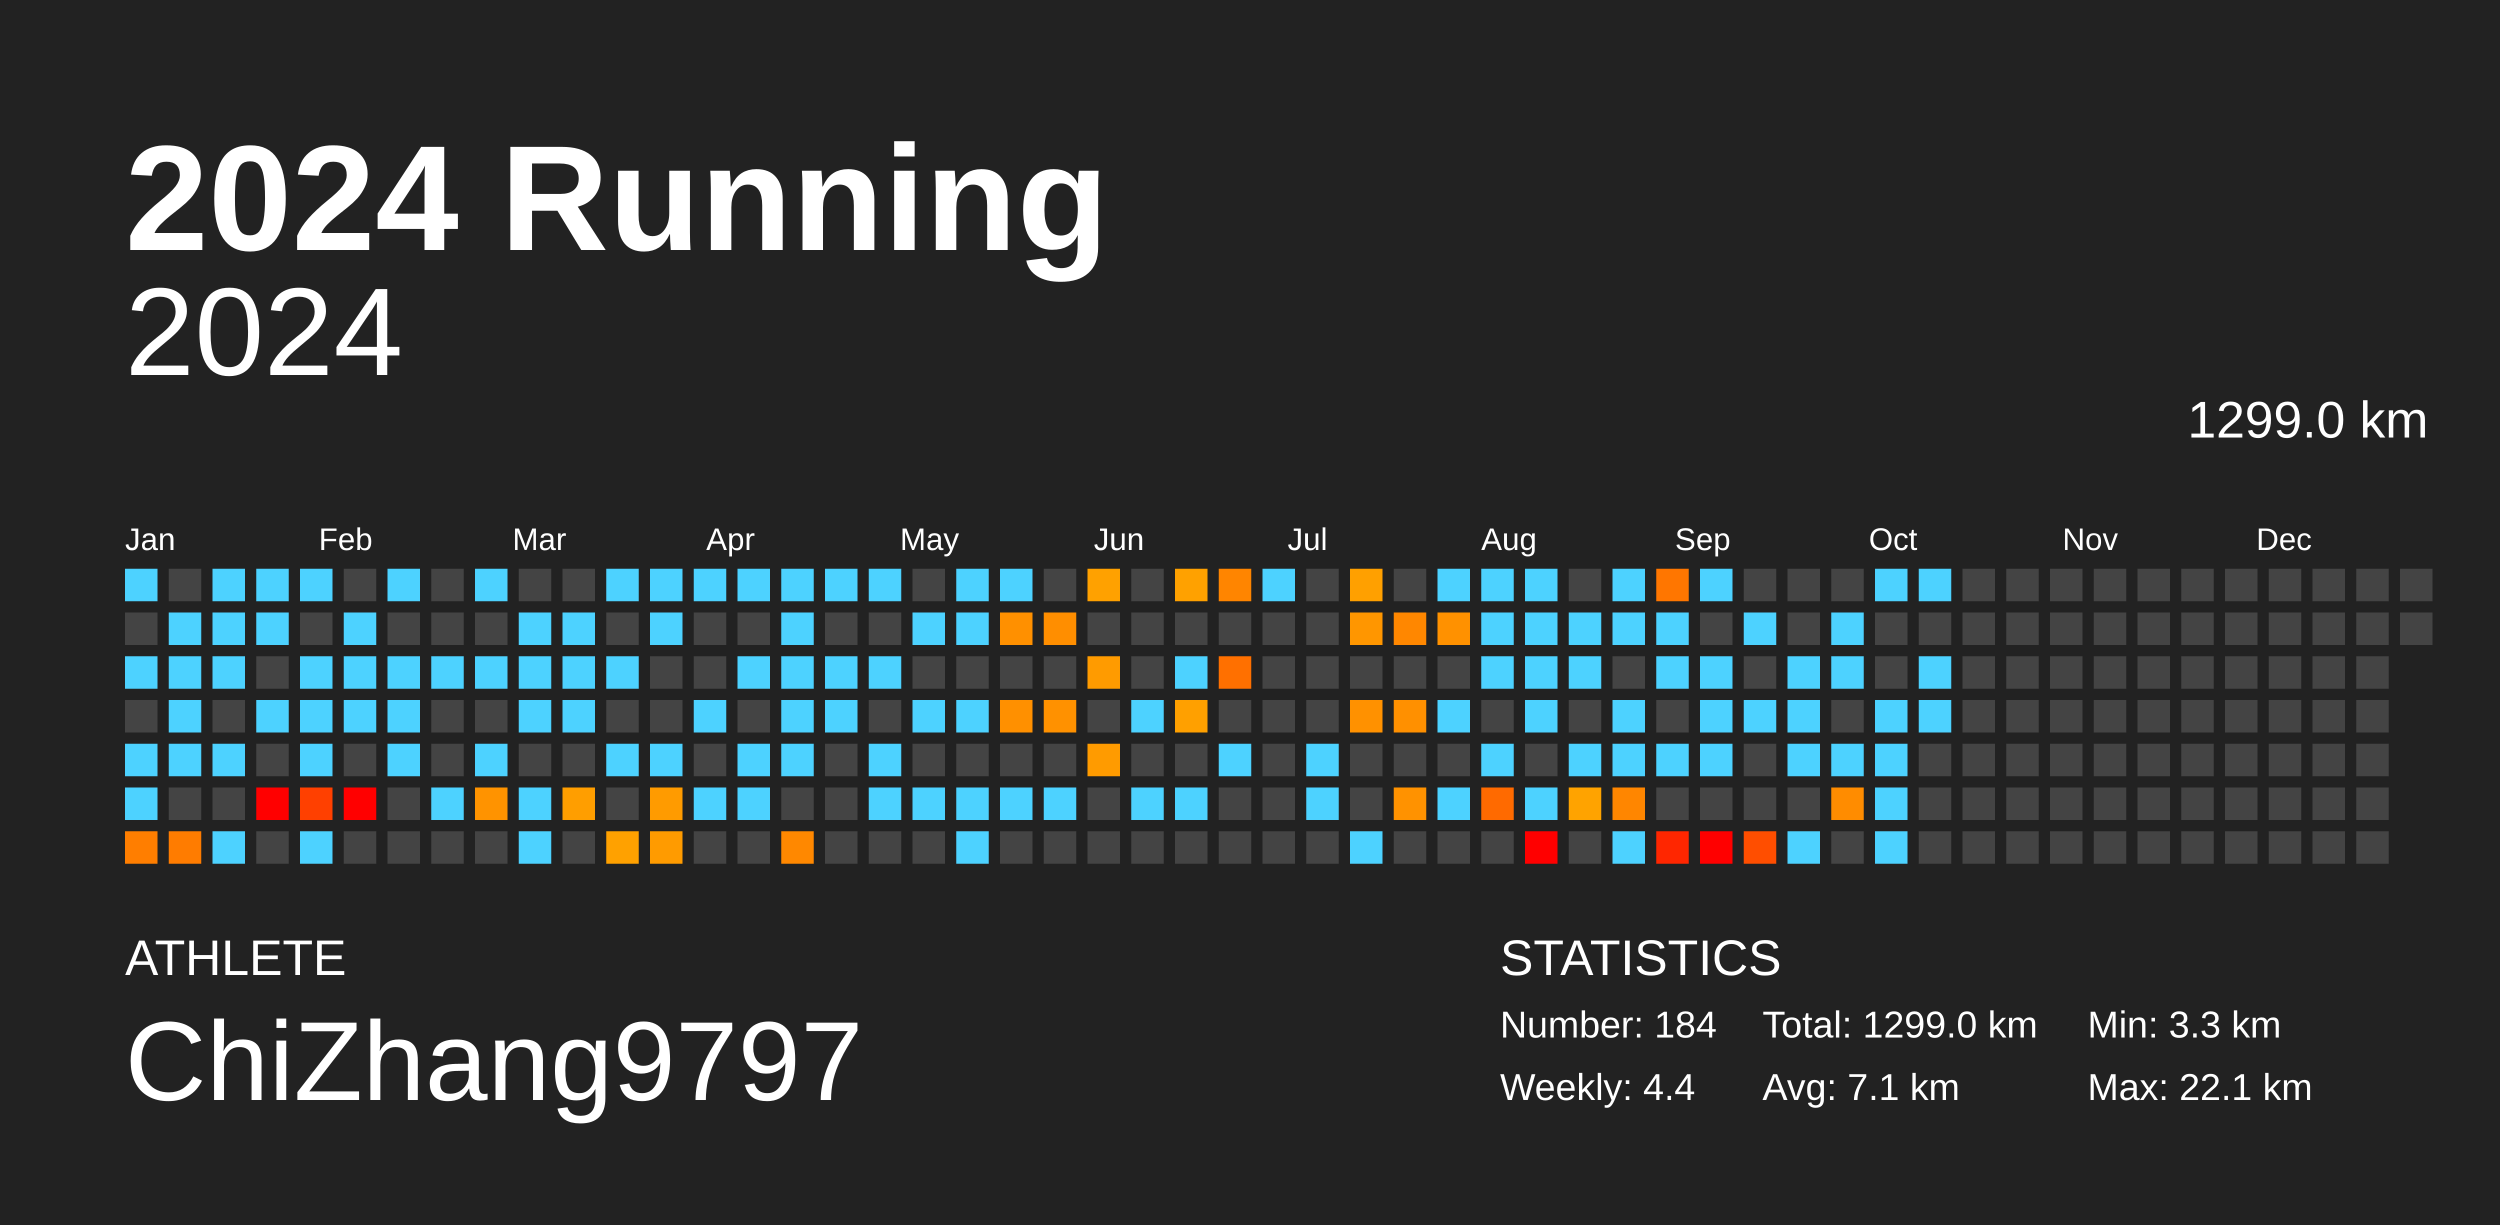
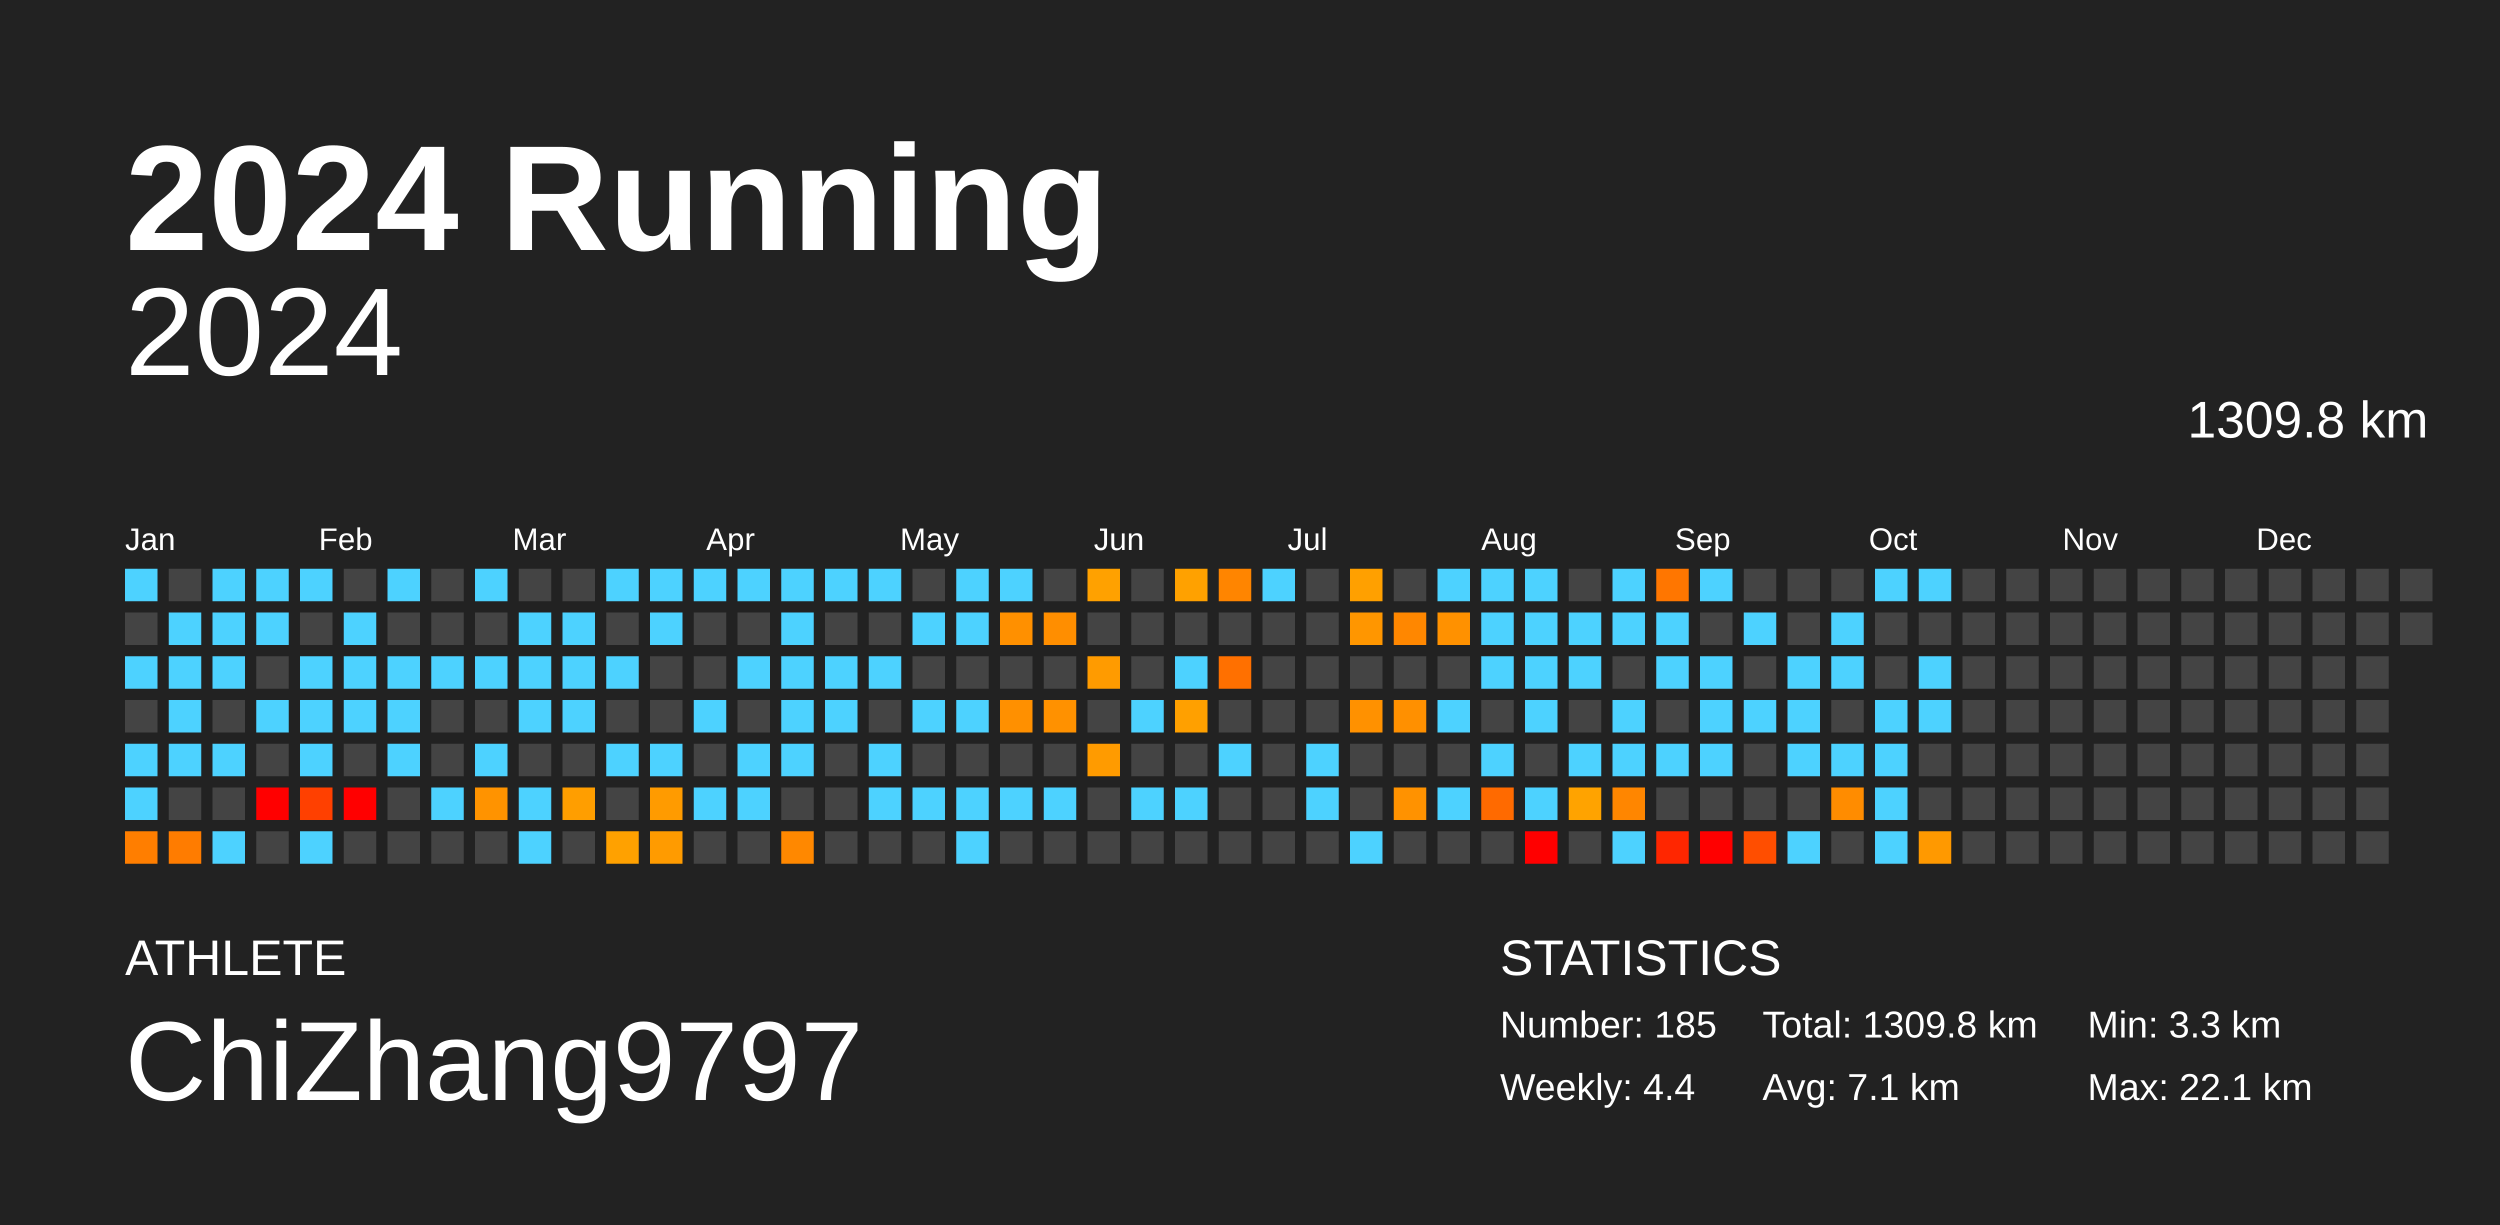
<svg xmlns="http://www.w3.org/2000/svg" baseProfile="full" height="98mm" version="1.1" viewBox="0,0,200,98" width="200mm">
  <defs />
  <rect fill="#222222" height="98" width="200" x="0" y="0" />
  <text fill="#FFFFFF" style="font-size:12px; font-family:Arial; font-weight:bold;" x="10" y="20">2024 Running</text>
  <text fill="#FFFFFF" style="font-size:4px; font-family:Arial" x="10" y="78">ATHLETE</text>
  <text fill="#FFFFFF" style="font-size:9px; font-family:Arial" x="10" y="88">ChiZhang9797</text>
  <text fill="#FFFFFF" style="font-size:4px; font-family:Arial" x="120" y="78">STATISTICS</text>
-   <text fill="#FFFFFF" style="font-size:3px; font-family:Arial" x="120" y="83">Number: 184</text>
+   <text fill="#FFFFFF" style="font-size:3px; font-family:Arial" x="120" y="83">Number: 185</text>
  <text fill="#FFFFFF" style="font-size:3px; font-family:Arial" x="120" y="88">Weekly: 4.4</text>
-   <text fill="#FFFFFF" style="font-size:3px; font-family:Arial" x="141" y="83">Total: 1299.0 km</text>
+   <text fill="#FFFFFF" style="font-size:3px; font-family:Arial" x="141" y="83">Total: 1309.8 km</text>
  <text fill="#FFFFFF" style="font-size:3px; font-family:Arial" x="141" y="88">Avg: 7.1 km</text>
  <text fill="#FFFFFF" style="font-size:3px; font-family:Arial" x="167" y="83">Min: 3.3 km</text>
  <text fill="#FFFFFF" style="font-size:3px; font-family:Arial" x="167" y="88">Max: 22.1 km</text>
  <text alignment-baseline="hanging" fill="#FFFFFF" style="font-size:10.0px; font-family:Arial;" x="10" y="30">2024</text>
-   <text alignment-baseline="hanging" fill="#FFFFFF" style="font-size:4.125px; font-family:Arial;" x="175" y="35">1299.0 km</text>
+   <text alignment-baseline="hanging" fill="#FFFFFF" style="font-size:4.125px; font-family:Arial;" x="175" y="35">1309.8 km</text>
  <text fill="#FFFFFF" style="font-size:2.5px; font-family:Arial" x="10.0" y="44">Jan</text>
  <text fill="#FFFFFF" style="font-size:2.5px; font-family:Arial" x="25.5" y="44">Feb</text>
  <text fill="#FFFFFF" style="font-size:2.5px; font-family:Arial" x="41.0" y="44">Mar</text>
  <text fill="#FFFFFF" style="font-size:2.5px; font-family:Arial" x="56.5" y="44">Apr</text>
  <text fill="#FFFFFF" style="font-size:2.5px; font-family:Arial" x="72.0" y="44">May</text>
  <text fill="#FFFFFF" style="font-size:2.5px; font-family:Arial" x="87.5" y="44">Jun</text>
  <text fill="#FFFFFF" style="font-size:2.5px; font-family:Arial" x="103.0" y="44">Jul</text>
  <text fill="#FFFFFF" style="font-size:2.5px; font-family:Arial" x="118.5" y="44">Aug</text>
  <text fill="#FFFFFF" style="font-size:2.5px; font-family:Arial" x="134.0" y="44">Sep</text>
  <text fill="#FFFFFF" style="font-size:2.5px; font-family:Arial" x="149.5" y="44">Oct</text>
  <text fill="#FFFFFF" style="font-size:2.5px; font-family:Arial" x="165.0" y="44">Nov</text>
  <text fill="#FFFFFF" style="font-size:2.5px; font-family:Arial" x="180.5" y="44">Dec</text>
  <rect fill="#4dd2ff" height="2.6" width="2.6" x="10.0" y="45.5" />
  <rect fill="#444444" height="2.6" width="2.6" x="10.0" y="49.0" />
  <rect fill="#4dd2ff" height="2.6" width="2.6" x="10.0" y="52.5" />
  <rect fill="#444444" height="2.6" width="2.6" x="10.0" y="56.0" />
  <rect fill="#4dd2ff" height="2.6" width="2.6" x="10.0" y="59.5" />
  <rect fill="#4dd2ff" height="2.6" width="2.6" x="10.0" y="63.0" />
  <rect fill="#ff7e00" height="2.6" width="2.6" x="10.0" y="66.5" />
  <rect fill="#444444" height="2.6" width="2.6" x="13.5" y="45.5" />
  <rect fill="#4dd2ff" height="2.6" width="2.6" x="13.5" y="49.0" />
  <rect fill="#4dd2ff" height="2.6" width="2.6" x="13.5" y="52.5" />
  <rect fill="#4dd2ff" height="2.6" width="2.6" x="13.5" y="56.0" />
  <rect fill="#4dd2ff" height="2.6" width="2.6" x="13.5" y="59.5" />
  <rect fill="#444444" height="2.6" width="2.6" x="13.5" y="63.0" />
  <rect fill="#ff7c00" height="2.6" width="2.6" x="13.5" y="66.5" />
  <rect fill="#4dd2ff" height="2.6" width="2.6" x="17.0" y="45.5" />
  <rect fill="#4dd2ff" height="2.6" width="2.6" x="17.0" y="49.0" />
  <rect fill="#4dd2ff" height="2.6" width="2.6" x="17.0" y="52.5" />
  <rect fill="#444444" height="2.6" width="2.6" x="17.0" y="56.0" />
  <rect fill="#4dd2ff" height="2.6" width="2.6" x="17.0" y="59.5" />
  <rect fill="#444444" height="2.6" width="2.6" x="17.0" y="63.0" />
  <rect fill="#4dd2ff" height="2.6" width="2.6" x="17.0" y="66.5" />
  <rect fill="#4dd2ff" height="2.6" width="2.6" x="20.5" y="45.5" />
  <rect fill="#4dd2ff" height="2.6" width="2.6" x="20.5" y="49.0" />
  <rect fill="#444444" height="2.6" width="2.6" x="20.5" y="52.5" />
  <rect fill="#4dd2ff" height="2.6" width="2.6" x="20.5" y="56.0" />
  <rect fill="#444444" height="2.6" width="2.6" x="20.5" y="59.5" />
  <rect fill="red" height="2.6" width="2.6" x="20.5" y="63.0" />
  <rect fill="#444444" height="2.6" width="2.6" x="20.5" y="66.5" />
  <rect fill="#4dd2ff" height="2.6" width="2.6" x="24.0" y="45.5" />
  <rect fill="#444444" height="2.6" width="2.6" x="24.0" y="49.0" />
  <rect fill="#4dd2ff" height="2.6" width="2.6" x="24.0" y="52.5" />
  <rect fill="#4dd2ff" height="2.6" width="2.6" x="24.0" y="56.0" />
  <rect fill="#4dd2ff" height="2.6" width="2.6" x="24.0" y="59.5" />
  <rect fill="#ff4000" height="2.6" width="2.6" x="24.0" y="63.0" />
  <rect fill="#4dd2ff" height="2.6" width="2.6" x="24.0" y="66.5" />
  <rect fill="#444444" height="2.6" width="2.6" x="27.5" y="45.5" />
  <rect fill="#4dd2ff" height="2.6" width="2.6" x="27.5" y="49.0" />
  <rect fill="#4dd2ff" height="2.6" width="2.6" x="27.5" y="52.5" />
  <rect fill="#4dd2ff" height="2.6" width="2.6" x="27.5" y="56.0" />
  <rect fill="#444444" height="2.6" width="2.6" x="27.5" y="59.5" />
  <rect fill="red" height="2.6" width="2.6" x="27.5" y="63.0" />
  <rect fill="#444444" height="2.6" width="2.6" x="27.5" y="66.5" />
  <rect fill="#4dd2ff" height="2.6" width="2.6" x="31.0" y="45.5" />
  <rect fill="#444444" height="2.6" width="2.6" x="31.0" y="49.0" />
  <rect fill="#4dd2ff" height="2.6" width="2.6" x="31.0" y="52.5" />
  <rect fill="#4dd2ff" height="2.6" width="2.6" x="31.0" y="56.0" />
  <rect fill="#4dd2ff" height="2.6" width="2.6" x="31.0" y="59.5" />
  <rect fill="#444444" height="2.6" width="2.6" x="31.0" y="63.0" />
  <rect fill="#444444" height="2.6" width="2.6" x="31.0" y="66.5" />
  <rect fill="#444444" height="2.6" width="2.6" x="34.5" y="45.5" />
  <rect fill="#444444" height="2.6" width="2.6" x="34.5" y="49.0" />
  <rect fill="#4dd2ff" height="2.6" width="2.6" x="34.5" y="52.5" />
  <rect fill="#444444" height="2.6" width="2.6" x="34.5" y="56.0" />
  <rect fill="#444444" height="2.6" width="2.6" x="34.5" y="59.5" />
  <rect fill="#4dd2ff" height="2.6" width="2.6" x="34.5" y="63.0" />
  <rect fill="#444444" height="2.6" width="2.6" x="34.5" y="66.5" />
  <rect fill="#4dd2ff" height="2.6" width="2.6" x="38.0" y="45.5" />
  <rect fill="#444444" height="2.6" width="2.6" x="38.0" y="49.0" />
  <rect fill="#4dd2ff" height="2.6" width="2.6" x="38.0" y="52.5" />
  <rect fill="#444444" height="2.6" width="2.6" x="38.0" y="56.0" />
  <rect fill="#4dd2ff" height="2.6" width="2.6" x="38.0" y="59.5" />
  <rect fill="#ff9300" height="2.6" width="2.6" x="38.0" y="63.0" />
  <rect fill="#444444" height="2.6" width="2.6" x="38.0" y="66.5" />
  <rect fill="#444444" height="2.6" width="2.6" x="41.5" y="45.5" />
  <rect fill="#4dd2ff" height="2.6" width="2.6" x="41.5" y="49.0" />
  <rect fill="#4dd2ff" height="2.6" width="2.6" x="41.5" y="52.5" />
  <rect fill="#4dd2ff" height="2.6" width="2.6" x="41.5" y="56.0" />
  <rect fill="#444444" height="2.6" width="2.6" x="41.5" y="59.5" />
  <rect fill="#4dd2ff" height="2.6" width="2.6" x="41.5" y="63.0" />
  <rect fill="#4dd2ff" height="2.6" width="2.6" x="41.5" y="66.5" />
  <rect fill="#444444" height="2.6" width="2.6" x="45.0" y="45.5" />
  <rect fill="#4dd2ff" height="2.6" width="2.6" x="45.0" y="49.0" />
  <rect fill="#4dd2ff" height="2.6" width="2.6" x="45.0" y="52.5" />
  <rect fill="#4dd2ff" height="2.6" width="2.6" x="45.0" y="56.0" />
  <rect fill="#444444" height="2.6" width="2.6" x="45.0" y="59.5" />
  <rect fill="#ff9e00" height="2.6" width="2.6" x="45.0" y="63.0" />
  <rect fill="#444444" height="2.6" width="2.6" x="45.0" y="66.5" />
  <rect fill="#4dd2ff" height="2.6" width="2.6" x="48.5" y="45.5" />
  <rect fill="#444444" height="2.6" width="2.6" x="48.5" y="49.0" />
  <rect fill="#4dd2ff" height="2.6" width="2.6" x="48.5" y="52.5" />
  <rect fill="#444444" height="2.6" width="2.6" x="48.5" y="56.0" />
  <rect fill="#4dd2ff" height="2.6" width="2.6" x="48.5" y="59.5" />
  <rect fill="#444444" height="2.6" width="2.6" x="48.5" y="63.0" />
  <rect fill="#ffa100" height="2.6" width="2.6" x="48.5" y="66.5" />
  <rect fill="#4dd2ff" height="2.6" width="2.6" x="52.0" y="45.5" />
  <rect fill="#4dd2ff" height="2.6" width="2.6" x="52.0" y="49.0" />
  <rect fill="#444444" height="2.6" width="2.6" x="52.0" y="52.5" />
  <rect fill="#444444" height="2.6" width="2.6" x="52.0" y="56.0" />
  <rect fill="#4dd2ff" height="2.6" width="2.6" x="52.0" y="59.5" />
  <rect fill="#ff9b00" height="2.6" width="2.6" x="52.0" y="63.0" />
  <rect fill="#ff9b00" height="2.6" width="2.6" x="52.0" y="66.5" />
  <rect fill="#4dd2ff" height="2.6" width="2.6" x="55.5" y="45.5" />
  <rect fill="#444444" height="2.6" width="2.6" x="55.5" y="49.0" />
  <rect fill="#444444" height="2.6" width="2.6" x="55.5" y="52.5" />
  <rect fill="#4dd2ff" height="2.6" width="2.6" x="55.5" y="56.0" />
  <rect fill="#444444" height="2.6" width="2.6" x="55.5" y="59.5" />
  <rect fill="#4dd2ff" height="2.6" width="2.6" x="55.5" y="63.0" />
  <rect fill="#444444" height="2.6" width="2.6" x="55.5" y="66.5" />
  <rect fill="#4dd2ff" height="2.6" width="2.6" x="59.0" y="45.5" />
  <rect fill="#444444" height="2.6" width="2.6" x="59.0" y="49.0" />
  <rect fill="#4dd2ff" height="2.6" width="2.6" x="59.0" y="52.5" />
  <rect fill="#444444" height="2.6" width="2.6" x="59.0" y="56.0" />
  <rect fill="#4dd2ff" height="2.6" width="2.6" x="59.0" y="59.5" />
  <rect fill="#4dd2ff" height="2.6" width="2.6" x="59.0" y="63.0" />
  <rect fill="#444444" height="2.6" width="2.6" x="59.0" y="66.5" />
  <rect fill="#4dd2ff" height="2.6" width="2.6" x="62.5" y="45.5" />
  <rect fill="#4dd2ff" height="2.6" width="2.6" x="62.5" y="49.0" />
  <rect fill="#4dd2ff" height="2.6" width="2.6" x="62.5" y="52.5" />
  <rect fill="#4dd2ff" height="2.6" width="2.6" x="62.5" y="56.0" />
  <rect fill="#4dd2ff" height="2.6" width="2.6" x="62.5" y="59.5" />
  <rect fill="#444444" height="2.6" width="2.6" x="62.5" y="63.0" />
  <rect fill="#ff8800" height="2.6" width="2.6" x="62.5" y="66.5" />
  <rect fill="#4dd2ff" height="2.6" width="2.6" x="66.0" y="45.5" />
  <rect fill="#444444" height="2.6" width="2.6" x="66.0" y="49.0" />
  <rect fill="#4dd2ff" height="2.6" width="2.6" x="66.0" y="52.5" />
  <rect fill="#4dd2ff" height="2.6" width="2.6" x="66.0" y="56.0" />
  <rect fill="#444444" height="2.6" width="2.6" x="66.0" y="59.5" />
  <rect fill="#444444" height="2.6" width="2.6" x="66.0" y="63.0" />
  <rect fill="#444444" height="2.6" width="2.6" x="66.0" y="66.5" />
  <rect fill="#4dd2ff" height="2.6" width="2.6" x="69.5" y="45.5" />
  <rect fill="#444444" height="2.6" width="2.6" x="69.5" y="49.0" />
  <rect fill="#4dd2ff" height="2.6" width="2.6" x="69.5" y="52.5" />
  <rect fill="#444444" height="2.6" width="2.6" x="69.5" y="56.0" />
  <rect fill="#4dd2ff" height="2.6" width="2.6" x="69.5" y="59.5" />
  <rect fill="#4dd2ff" height="2.6" width="2.6" x="69.5" y="63.0" />
  <rect fill="#444444" height="2.6" width="2.6" x="69.5" y="66.5" />
  <rect fill="#444444" height="2.6" width="2.6" x="73.0" y="45.5" />
  <rect fill="#4dd2ff" height="2.6" width="2.6" x="73.0" y="49.0" />
  <rect fill="#444444" height="2.6" width="2.6" x="73.0" y="52.5" />
  <rect fill="#4dd2ff" height="2.6" width="2.6" x="73.0" y="56.0" />
  <rect fill="#444444" height="2.6" width="2.6" x="73.0" y="59.5" />
  <rect fill="#4dd2ff" height="2.6" width="2.6" x="73.0" y="63.0" />
  <rect fill="#444444" height="2.6" width="2.6" x="73.0" y="66.5" />
  <rect fill="#4dd2ff" height="2.6" width="2.6" x="76.5" y="45.5" />
  <rect fill="#4dd2ff" height="2.6" width="2.6" x="76.5" y="49.0" />
  <rect fill="#444444" height="2.6" width="2.6" x="76.5" y="52.5" />
  <rect fill="#4dd2ff" height="2.6" width="2.6" x="76.5" y="56.0" />
  <rect fill="#444444" height="2.6" width="2.6" x="76.5" y="59.5" />
  <rect fill="#4dd2ff" height="2.6" width="2.6" x="76.5" y="63.0" />
  <rect fill="#4dd2ff" height="2.6" width="2.6" x="76.5" y="66.5" />
  <rect fill="#4dd2ff" height="2.6" width="2.6" x="80.0" y="45.5" />
  <rect fill="#ff9000" height="2.6" width="2.6" x="80.0" y="49.0" />
  <rect fill="#444444" height="2.6" width="2.6" x="80.0" y="52.5" />
  <rect fill="#ff9000" height="2.6" width="2.6" x="80.0" y="56.0" />
  <rect fill="#444444" height="2.6" width="2.6" x="80.0" y="59.5" />
  <rect fill="#4dd2ff" height="2.6" width="2.6" x="80.0" y="63.0" />
  <rect fill="#444444" height="2.6" width="2.6" x="80.0" y="66.5" />
  <rect fill="#444444" height="2.6" width="2.6" x="83.5" y="45.5" />
  <rect fill="#ff8e00" height="2.6" width="2.6" x="83.5" y="49.0" />
  <rect fill="#444444" height="2.6" width="2.6" x="83.5" y="52.5" />
  <rect fill="#ff9100" height="2.6" width="2.6" x="83.5" y="56.0" />
  <rect fill="#444444" height="2.6" width="2.6" x="83.5" y="59.5" />
  <rect fill="#4dd2ff" height="2.6" width="2.6" x="83.5" y="63.0" />
  <rect fill="#444444" height="2.6" width="2.6" x="83.5" y="66.5" />
  <rect fill="#ffa100" height="2.6" width="2.6" x="87.0" y="45.5" />
  <rect fill="#444444" height="2.6" width="2.6" x="87.0" y="49.0" />
  <rect fill="#ff9b00" height="2.6" width="2.6" x="87.0" y="52.5" />
  <rect fill="#444444" height="2.6" width="2.6" x="87.0" y="56.0" />
  <rect fill="#ff9b00" height="2.6" width="2.6" x="87.0" y="59.5" />
  <rect fill="#444444" height="2.6" width="2.6" x="87.0" y="63.0" />
  <rect fill="#444444" height="2.6" width="2.6" x="87.0" y="66.5" />
  <rect fill="#444444" height="2.6" width="2.6" x="90.5" y="45.5" />
  <rect fill="#444444" height="2.6" width="2.6" x="90.5" y="49.0" />
  <rect fill="#444444" height="2.6" width="2.6" x="90.5" y="52.5" />
  <rect fill="#4dd2ff" height="2.6" width="2.6" x="90.5" y="56.0" />
  <rect fill="#444444" height="2.6" width="2.6" x="90.5" y="59.5" />
  <rect fill="#4dd2ff" height="2.6" width="2.6" x="90.5" y="63.0" />
  <rect fill="#444444" height="2.6" width="2.6" x="90.5" y="66.5" />
  <rect fill="#ffa100" height="2.6" width="2.6" x="94.0" y="45.5" />
  <rect fill="#444444" height="2.6" width="2.6" x="94.0" y="49.0" />
  <rect fill="#4dd2ff" height="2.6" width="2.6" x="94.0" y="52.5" />
  <rect fill="#ffa000" height="2.6" width="2.6" x="94.0" y="56.0" />
  <rect fill="#444444" height="2.6" width="2.6" x="94.0" y="59.5" />
  <rect fill="#4dd2ff" height="2.6" width="2.6" x="94.0" y="63.0" />
  <rect fill="#444444" height="2.6" width="2.6" x="94.0" y="66.5" />
  <rect fill="#ff8500" height="2.6" width="2.6" x="97.5" y="45.5" />
  <rect fill="#444444" height="2.6" width="2.6" x="97.5" y="49.0" />
  <rect fill="#ff7000" height="2.6" width="2.6" x="97.5" y="52.5" />
  <rect fill="#444444" height="2.6" width="2.6" x="97.5" y="56.0" />
  <rect fill="#4dd2ff" height="2.6" width="2.6" x="97.5" y="59.5" />
  <rect fill="#444444" height="2.6" width="2.6" x="97.5" y="63.0" />
  <rect fill="#444444" height="2.6" width="2.6" x="97.5" y="66.5" />
  <rect fill="#4dd2ff" height="2.6" width="2.6" x="101.0" y="45.5" />
  <rect fill="#444444" height="2.6" width="2.6" x="101.0" y="49.0" />
  <rect fill="#444444" height="2.6" width="2.6" x="101.0" y="52.5" />
  <rect fill="#444444" height="2.6" width="2.6" x="101.0" y="56.0" />
  <rect fill="#444444" height="2.6" width="2.6" x="101.0" y="59.5" />
  <rect fill="#444444" height="2.6" width="2.6" x="101.0" y="63.0" />
  <rect fill="#444444" height="2.6" width="2.6" x="101.0" y="66.5" />
  <rect fill="#444444" height="2.6" width="2.6" x="104.5" y="45.5" />
  <rect fill="#444444" height="2.6" width="2.6" x="104.5" y="49.0" />
  <rect fill="#444444" height="2.6" width="2.6" x="104.5" y="52.5" />
  <rect fill="#444444" height="2.6" width="2.6" x="104.5" y="56.0" />
  <rect fill="#4dd2ff" height="2.6" width="2.6" x="104.5" y="59.5" />
  <rect fill="#4dd2ff" height="2.6" width="2.6" x="104.5" y="63.0" />
  <rect fill="#444444" height="2.6" width="2.6" x="104.5" y="66.5" />
  <rect fill="#ffa000" height="2.6" width="2.6" x="108.0" y="45.5" />
  <rect fill="#ff9600" height="2.6" width="2.6" x="108.0" y="49.0" />
  <rect fill="#444444" height="2.6" width="2.6" x="108.0" y="52.5" />
  <rect fill="#ff9100" height="2.6" width="2.6" x="108.0" y="56.0" />
  <rect fill="#444444" height="2.6" width="2.6" x="108.0" y="59.5" />
  <rect fill="#444444" height="2.6" width="2.6" x="108.0" y="63.0" />
  <rect fill="#4dd2ff" height="2.6" width="2.6" x="108.0" y="66.5" />
  <rect fill="#444444" height="2.6" width="2.6" x="111.5" y="45.5" />
  <rect fill="#ff8700" height="2.6" width="2.6" x="111.5" y="49.0" />
  <rect fill="#444444" height="2.6" width="2.6" x="111.5" y="52.5" />
  <rect fill="#ff9000" height="2.6" width="2.6" x="111.5" y="56.0" />
  <rect fill="#444444" height="2.6" width="2.6" x="111.5" y="59.5" />
  <rect fill="#ff9200" height="2.6" width="2.6" x="111.5" y="63.0" />
  <rect fill="#444444" height="2.6" width="2.6" x="111.5" y="66.5" />
  <rect fill="#4dd2ff" height="2.6" width="2.6" x="115.0" y="45.5" />
  <rect fill="#ff9100" height="2.6" width="2.6" x="115.0" y="49.0" />
  <rect fill="#444444" height="2.6" width="2.6" x="115.0" y="52.5" />
  <rect fill="#4dd2ff" height="2.6" width="2.6" x="115.0" y="56.0" />
  <rect fill="#444444" height="2.6" width="2.6" x="115.0" y="59.5" />
  <rect fill="#4dd2ff" height="2.6" width="2.6" x="115.0" y="63.0" />
  <rect fill="#444444" height="2.6" width="2.6" x="115.0" y="66.5" />
  <rect fill="#4dd2ff" height="2.6" width="2.6" x="118.5" y="45.5" />
  <rect fill="#4dd2ff" height="2.6" width="2.6" x="118.5" y="49.0" />
  <rect fill="#4dd2ff" height="2.6" width="2.6" x="118.5" y="52.5" />
  <rect fill="#444444" height="2.6" width="2.6" x="118.5" y="56.0" />
  <rect fill="#4dd2ff" height="2.6" width="2.6" x="118.5" y="59.5" />
  <rect fill="#ff6a00" height="2.6" width="2.6" x="118.5" y="63.0" />
  <rect fill="#444444" height="2.6" width="2.6" x="118.5" y="66.5" />
  <rect fill="#4dd2ff" height="2.6" width="2.6" x="122.0" y="45.5" />
  <rect fill="#4dd2ff" height="2.6" width="2.6" x="122.0" y="49.0" />
  <rect fill="#4dd2ff" height="2.6" width="2.6" x="122.0" y="52.5" />
  <rect fill="#4dd2ff" height="2.6" width="2.6" x="122.0" y="56.0" />
  <rect fill="#444444" height="2.6" width="2.6" x="122.0" y="59.5" />
  <rect fill="#4dd2ff" height="2.6" width="2.6" x="122.0" y="63.0" />
  <rect fill="red" height="2.6" width="2.6" x="122.0" y="66.5" />
  <rect fill="#444444" height="2.6" width="2.6" x="125.5" y="45.5" />
  <rect fill="#4dd2ff" height="2.6" width="2.6" x="125.5" y="49.0" />
  <rect fill="#4dd2ff" height="2.6" width="2.6" x="125.5" y="52.5" />
  <rect fill="#444444" height="2.6" width="2.6" x="125.5" y="56.0" />
  <rect fill="#4dd2ff" height="2.6" width="2.6" x="125.5" y="59.5" />
  <rect fill="#ffa300" height="2.6" width="2.6" x="125.5" y="63.0" />
  <rect fill="#444444" height="2.6" width="2.6" x="125.5" y="66.5" />
  <rect fill="#4dd2ff" height="2.6" width="2.6" x="129.0" y="45.5" />
  <rect fill="#4dd2ff" height="2.6" width="2.6" x="129.0" y="49.0" />
  <rect fill="#444444" height="2.6" width="2.6" x="129.0" y="52.5" />
  <rect fill="#4dd2ff" height="2.6" width="2.6" x="129.0" y="56.0" />
  <rect fill="#4dd2ff" height="2.6" width="2.6" x="129.0" y="59.5" />
  <rect fill="#ff8600" height="2.6" width="2.6" x="129.0" y="63.0" />
  <rect fill="#4dd2ff" height="2.6" width="2.6" x="129.0" y="66.5" />
  <rect fill="#ff7600" height="2.6" width="2.6" x="132.5" y="45.5" />
  <rect fill="#4dd2ff" height="2.6" width="2.6" x="132.5" y="49.0" />
  <rect fill="#4dd2ff" height="2.6" width="2.6" x="132.5" y="52.5" />
  <rect fill="#444444" height="2.6" width="2.6" x="132.5" y="56.0" />
  <rect fill="#4dd2ff" height="2.6" width="2.6" x="132.5" y="59.5" />
  <rect fill="#444444" height="2.6" width="2.6" x="132.5" y="63.0" />
  <rect fill="#ff2600" height="2.6" width="2.6" x="132.5" y="66.5" />
  <rect fill="#4dd2ff" height="2.6" width="2.6" x="136.0" y="45.5" />
  <rect fill="#444444" height="2.6" width="2.6" x="136.0" y="49.0" />
  <rect fill="#4dd2ff" height="2.6" width="2.6" x="136.0" y="52.5" />
  <rect fill="#4dd2ff" height="2.6" width="2.6" x="136.0" y="56.0" />
  <rect fill="#4dd2ff" height="2.6" width="2.6" x="136.0" y="59.5" />
  <rect fill="#444444" height="2.6" width="2.6" x="136.0" y="63.0" />
  <rect fill="red" height="2.6" width="2.6" x="136.0" y="66.5" />
  <rect fill="#444444" height="2.6" width="2.6" x="139.5" y="45.5" />
  <rect fill="#4dd2ff" height="2.6" width="2.6" x="139.5" y="49.0" />
  <rect fill="#444444" height="2.6" width="2.6" x="139.5" y="52.5" />
  <rect fill="#4dd2ff" height="2.6" width="2.6" x="139.5" y="56.0" />
  <rect fill="#444444" height="2.6" width="2.6" x="139.5" y="59.5" />
  <rect fill="#444444" height="2.6" width="2.6" x="139.5" y="63.0" />
  <rect fill="#ff4e00" height="2.6" width="2.6" x="139.5" y="66.5" />
  <rect fill="#444444" height="2.6" width="2.6" x="143.0" y="45.5" />
  <rect fill="#444444" height="2.6" width="2.6" x="143.0" y="49.0" />
  <rect fill="#4dd2ff" height="2.6" width="2.6" x="143.0" y="52.5" />
  <rect fill="#4dd2ff" height="2.6" width="2.6" x="143.0" y="56.0" />
  <rect fill="#4dd2ff" height="2.6" width="2.6" x="143.0" y="59.5" />
  <rect fill="#444444" height="2.6" width="2.6" x="143.0" y="63.0" />
  <rect fill="#4dd2ff" height="2.6" width="2.6" x="143.0" y="66.5" />
  <rect fill="#444444" height="2.6" width="2.6" x="146.5" y="45.5" />
  <rect fill="#4dd2ff" height="2.6" width="2.6" x="146.5" y="49.0" />
  <rect fill="#4dd2ff" height="2.6" width="2.6" x="146.5" y="52.5" />
  <rect fill="#444444" height="2.6" width="2.6" x="146.5" y="56.0" />
  <rect fill="#4dd2ff" height="2.6" width="2.6" x="146.5" y="59.5" />
  <rect fill="#ff8c00" height="2.6" width="2.6" x="146.5" y="63.0" />
  <rect fill="#444444" height="2.6" width="2.6" x="146.5" y="66.5" />
  <rect fill="#4dd2ff" height="2.6" width="2.6" x="150.0" y="45.5" />
  <rect fill="#444444" height="2.6" width="2.6" x="150.0" y="49.0" />
  <rect fill="#444444" height="2.6" width="2.6" x="150.0" y="52.5" />
  <rect fill="#4dd2ff" height="2.6" width="2.6" x="150.0" y="56.0" />
  <rect fill="#4dd2ff" height="2.6" width="2.6" x="150.0" y="59.5" />
  <rect fill="#4dd2ff" height="2.6" width="2.6" x="150.0" y="63.0" />
  <rect fill="#4dd2ff" height="2.6" width="2.6" x="150.0" y="66.5" />
  <rect fill="#4dd2ff" height="2.6" width="2.6" x="153.5" y="45.5" />
  <rect fill="#444444" height="2.6" width="2.6" x="153.5" y="49.0" />
  <rect fill="#4dd2ff" height="2.6" width="2.6" x="153.5" y="52.5" />
  <rect fill="#4dd2ff" height="2.6" width="2.6" x="153.5" y="56.0" />
  <rect fill="#444444" height="2.6" width="2.6" x="153.5" y="59.5" />
  <rect fill="#444444" height="2.6" width="2.6" x="153.5" y="63.0" />
-   <rect fill="#444444" height="2.6" width="2.6" x="153.5" y="66.5" />
+   <rect fill="#ff9900" height="2.6" width="2.6" x="153.5" y="66.5" />
  <rect fill="#444444" height="2.6" width="2.6" x="157.0" y="45.5" />
  <rect fill="#444444" height="2.6" width="2.6" x="157.0" y="49.0" />
  <rect fill="#444444" height="2.6" width="2.6" x="157.0" y="52.5" />
  <rect fill="#444444" height="2.6" width="2.6" x="157.0" y="56.0" />
  <rect fill="#444444" height="2.6" width="2.6" x="157.0" y="59.5" />
  <rect fill="#444444" height="2.6" width="2.6" x="157.0" y="63.0" />
  <rect fill="#444444" height="2.6" width="2.6" x="157.0" y="66.5" />
  <rect fill="#444444" height="2.6" width="2.6" x="160.5" y="45.5" />
  <rect fill="#444444" height="2.6" width="2.6" x="160.5" y="49.0" />
  <rect fill="#444444" height="2.6" width="2.6" x="160.5" y="52.5" />
  <rect fill="#444444" height="2.6" width="2.6" x="160.5" y="56.0" />
  <rect fill="#444444" height="2.6" width="2.6" x="160.5" y="59.5" />
  <rect fill="#444444" height="2.6" width="2.6" x="160.5" y="63.0" />
  <rect fill="#444444" height="2.6" width="2.6" x="160.5" y="66.5" />
  <rect fill="#444444" height="2.6" width="2.6" x="164.0" y="45.5" />
  <rect fill="#444444" height="2.6" width="2.6" x="164.0" y="49.0" />
  <rect fill="#444444" height="2.6" width="2.6" x="164.0" y="52.5" />
  <rect fill="#444444" height="2.6" width="2.6" x="164.0" y="56.0" />
  <rect fill="#444444" height="2.6" width="2.6" x="164.0" y="59.5" />
  <rect fill="#444444" height="2.6" width="2.6" x="164.0" y="63.0" />
  <rect fill="#444444" height="2.6" width="2.6" x="164.0" y="66.5" />
  <rect fill="#444444" height="2.6" width="2.6" x="167.5" y="45.5" />
  <rect fill="#444444" height="2.6" width="2.6" x="167.5" y="49.0" />
  <rect fill="#444444" height="2.6" width="2.6" x="167.5" y="52.5" />
  <rect fill="#444444" height="2.6" width="2.6" x="167.5" y="56.0" />
  <rect fill="#444444" height="2.6" width="2.6" x="167.5" y="59.5" />
  <rect fill="#444444" height="2.6" width="2.6" x="167.5" y="63.0" />
  <rect fill="#444444" height="2.6" width="2.6" x="167.5" y="66.5" />
  <rect fill="#444444" height="2.6" width="2.6" x="171.0" y="45.5" />
  <rect fill="#444444" height="2.6" width="2.6" x="171.0" y="49.0" />
  <rect fill="#444444" height="2.6" width="2.6" x="171.0" y="52.5" />
  <rect fill="#444444" height="2.6" width="2.6" x="171.0" y="56.0" />
  <rect fill="#444444" height="2.6" width="2.6" x="171.0" y="59.5" />
  <rect fill="#444444" height="2.6" width="2.6" x="171.0" y="63.0" />
  <rect fill="#444444" height="2.6" width="2.6" x="171.0" y="66.5" />
  <rect fill="#444444" height="2.6" width="2.6" x="174.5" y="45.5" />
  <rect fill="#444444" height="2.6" width="2.6" x="174.5" y="49.0" />
  <rect fill="#444444" height="2.6" width="2.6" x="174.5" y="52.5" />
  <rect fill="#444444" height="2.6" width="2.6" x="174.5" y="56.0" />
  <rect fill="#444444" height="2.6" width="2.6" x="174.5" y="59.5" />
  <rect fill="#444444" height="2.6" width="2.6" x="174.5" y="63.0" />
  <rect fill="#444444" height="2.6" width="2.6" x="174.5" y="66.5" />
  <rect fill="#444444" height="2.6" width="2.6" x="178.0" y="45.5" />
  <rect fill="#444444" height="2.6" width="2.6" x="178.0" y="49.0" />
  <rect fill="#444444" height="2.6" width="2.6" x="178.0" y="52.5" />
  <rect fill="#444444" height="2.6" width="2.6" x="178.0" y="56.0" />
  <rect fill="#444444" height="2.6" width="2.6" x="178.0" y="59.5" />
  <rect fill="#444444" height="2.6" width="2.6" x="178.0" y="63.0" />
  <rect fill="#444444" height="2.6" width="2.6" x="178.0" y="66.5" />
  <rect fill="#444444" height="2.6" width="2.6" x="181.5" y="45.5" />
  <rect fill="#444444" height="2.6" width="2.6" x="181.5" y="49.0" />
  <rect fill="#444444" height="2.6" width="2.6" x="181.5" y="52.5" />
  <rect fill="#444444" height="2.6" width="2.6" x="181.5" y="56.0" />
  <rect fill="#444444" height="2.6" width="2.6" x="181.5" y="59.5" />
  <rect fill="#444444" height="2.6" width="2.6" x="181.5" y="63.0" />
  <rect fill="#444444" height="2.6" width="2.6" x="181.5" y="66.5" />
  <rect fill="#444444" height="2.6" width="2.6" x="185.0" y="45.5" />
  <rect fill="#444444" height="2.6" width="2.6" x="185.0" y="49.0" />
  <rect fill="#444444" height="2.6" width="2.6" x="185.0" y="52.5" />
  <rect fill="#444444" height="2.6" width="2.6" x="185.0" y="56.0" />
  <rect fill="#444444" height="2.6" width="2.6" x="185.0" y="59.5" />
  <rect fill="#444444" height="2.6" width="2.6" x="185.0" y="63.0" />
  <rect fill="#444444" height="2.6" width="2.6" x="185.0" y="66.5" />
  <rect fill="#444444" height="2.6" width="2.6" x="188.5" y="45.5" />
  <rect fill="#444444" height="2.6" width="2.6" x="188.5" y="49.0" />
  <rect fill="#444444" height="2.6" width="2.6" x="188.5" y="52.5" />
  <rect fill="#444444" height="2.6" width="2.6" x="188.5" y="56.0" />
  <rect fill="#444444" height="2.6" width="2.6" x="188.5" y="59.5" />
  <rect fill="#444444" height="2.6" width="2.6" x="188.5" y="63.0" />
  <rect fill="#444444" height="2.6" width="2.6" x="188.5" y="66.5" />
  <rect fill="#444444" height="2.6" width="2.6" x="192.0" y="45.5" />
  <rect fill="#444444" height="2.6" width="2.6" x="192.0" y="49.0" />
</svg>
